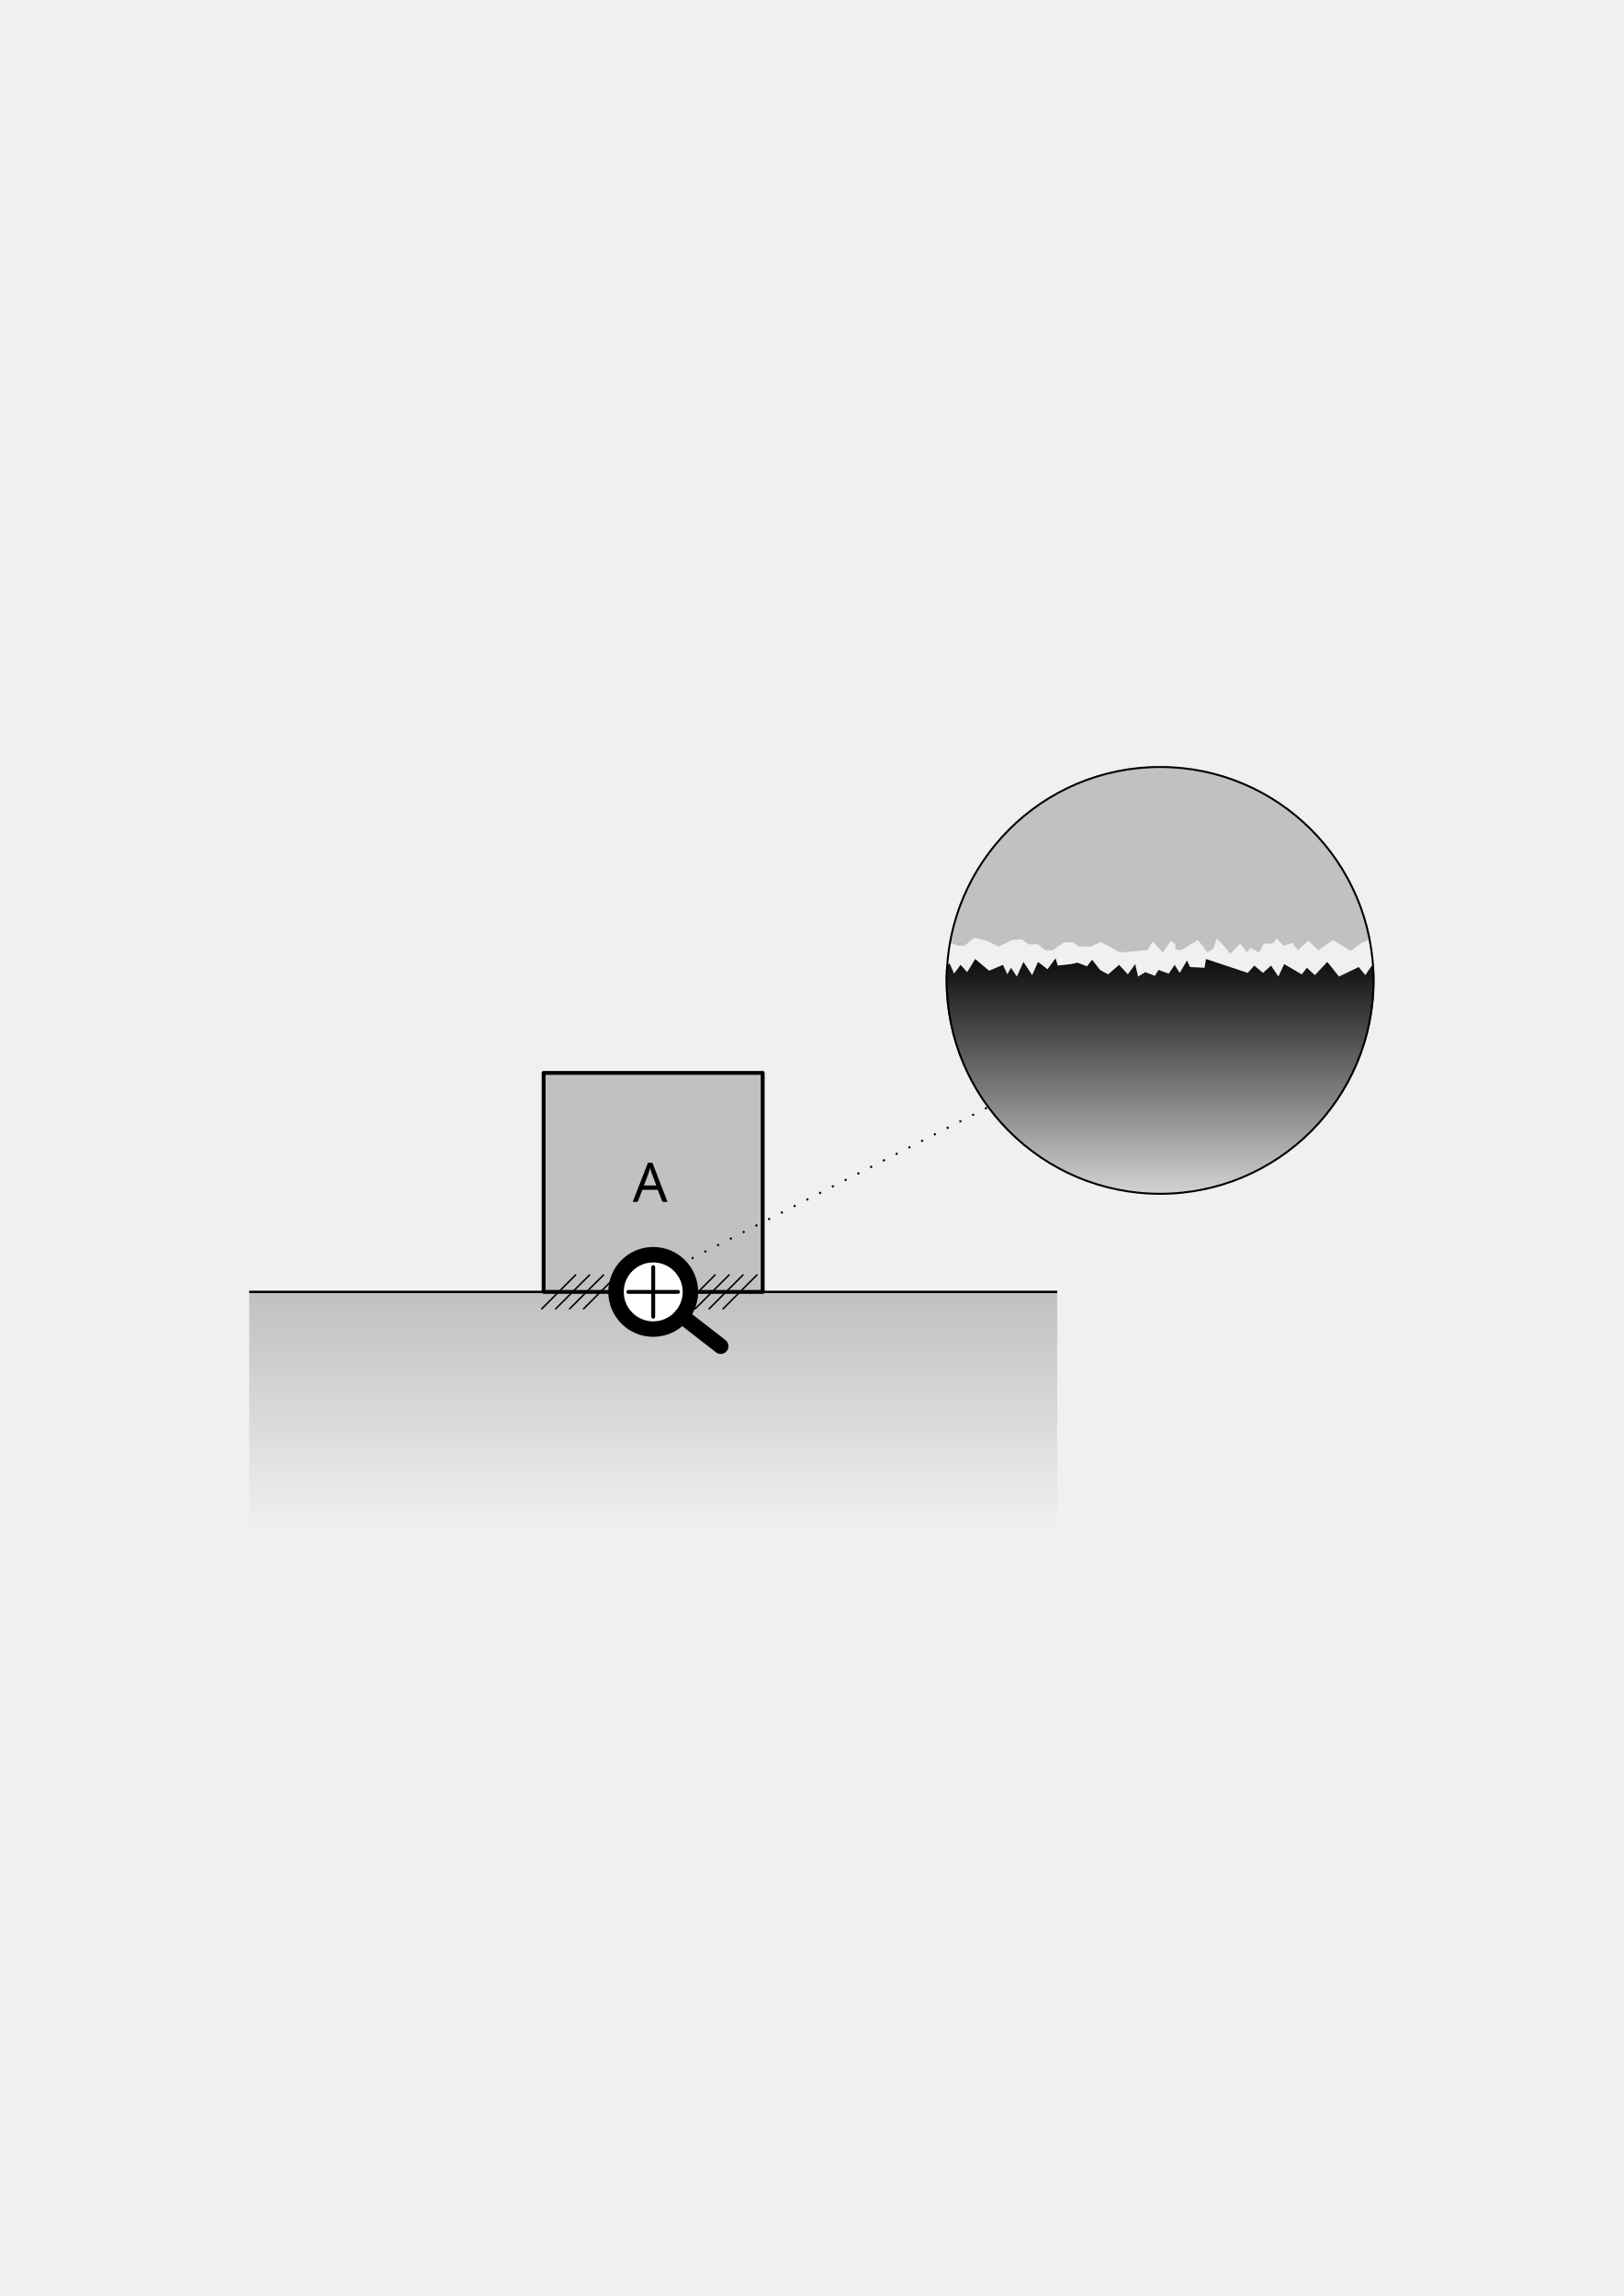
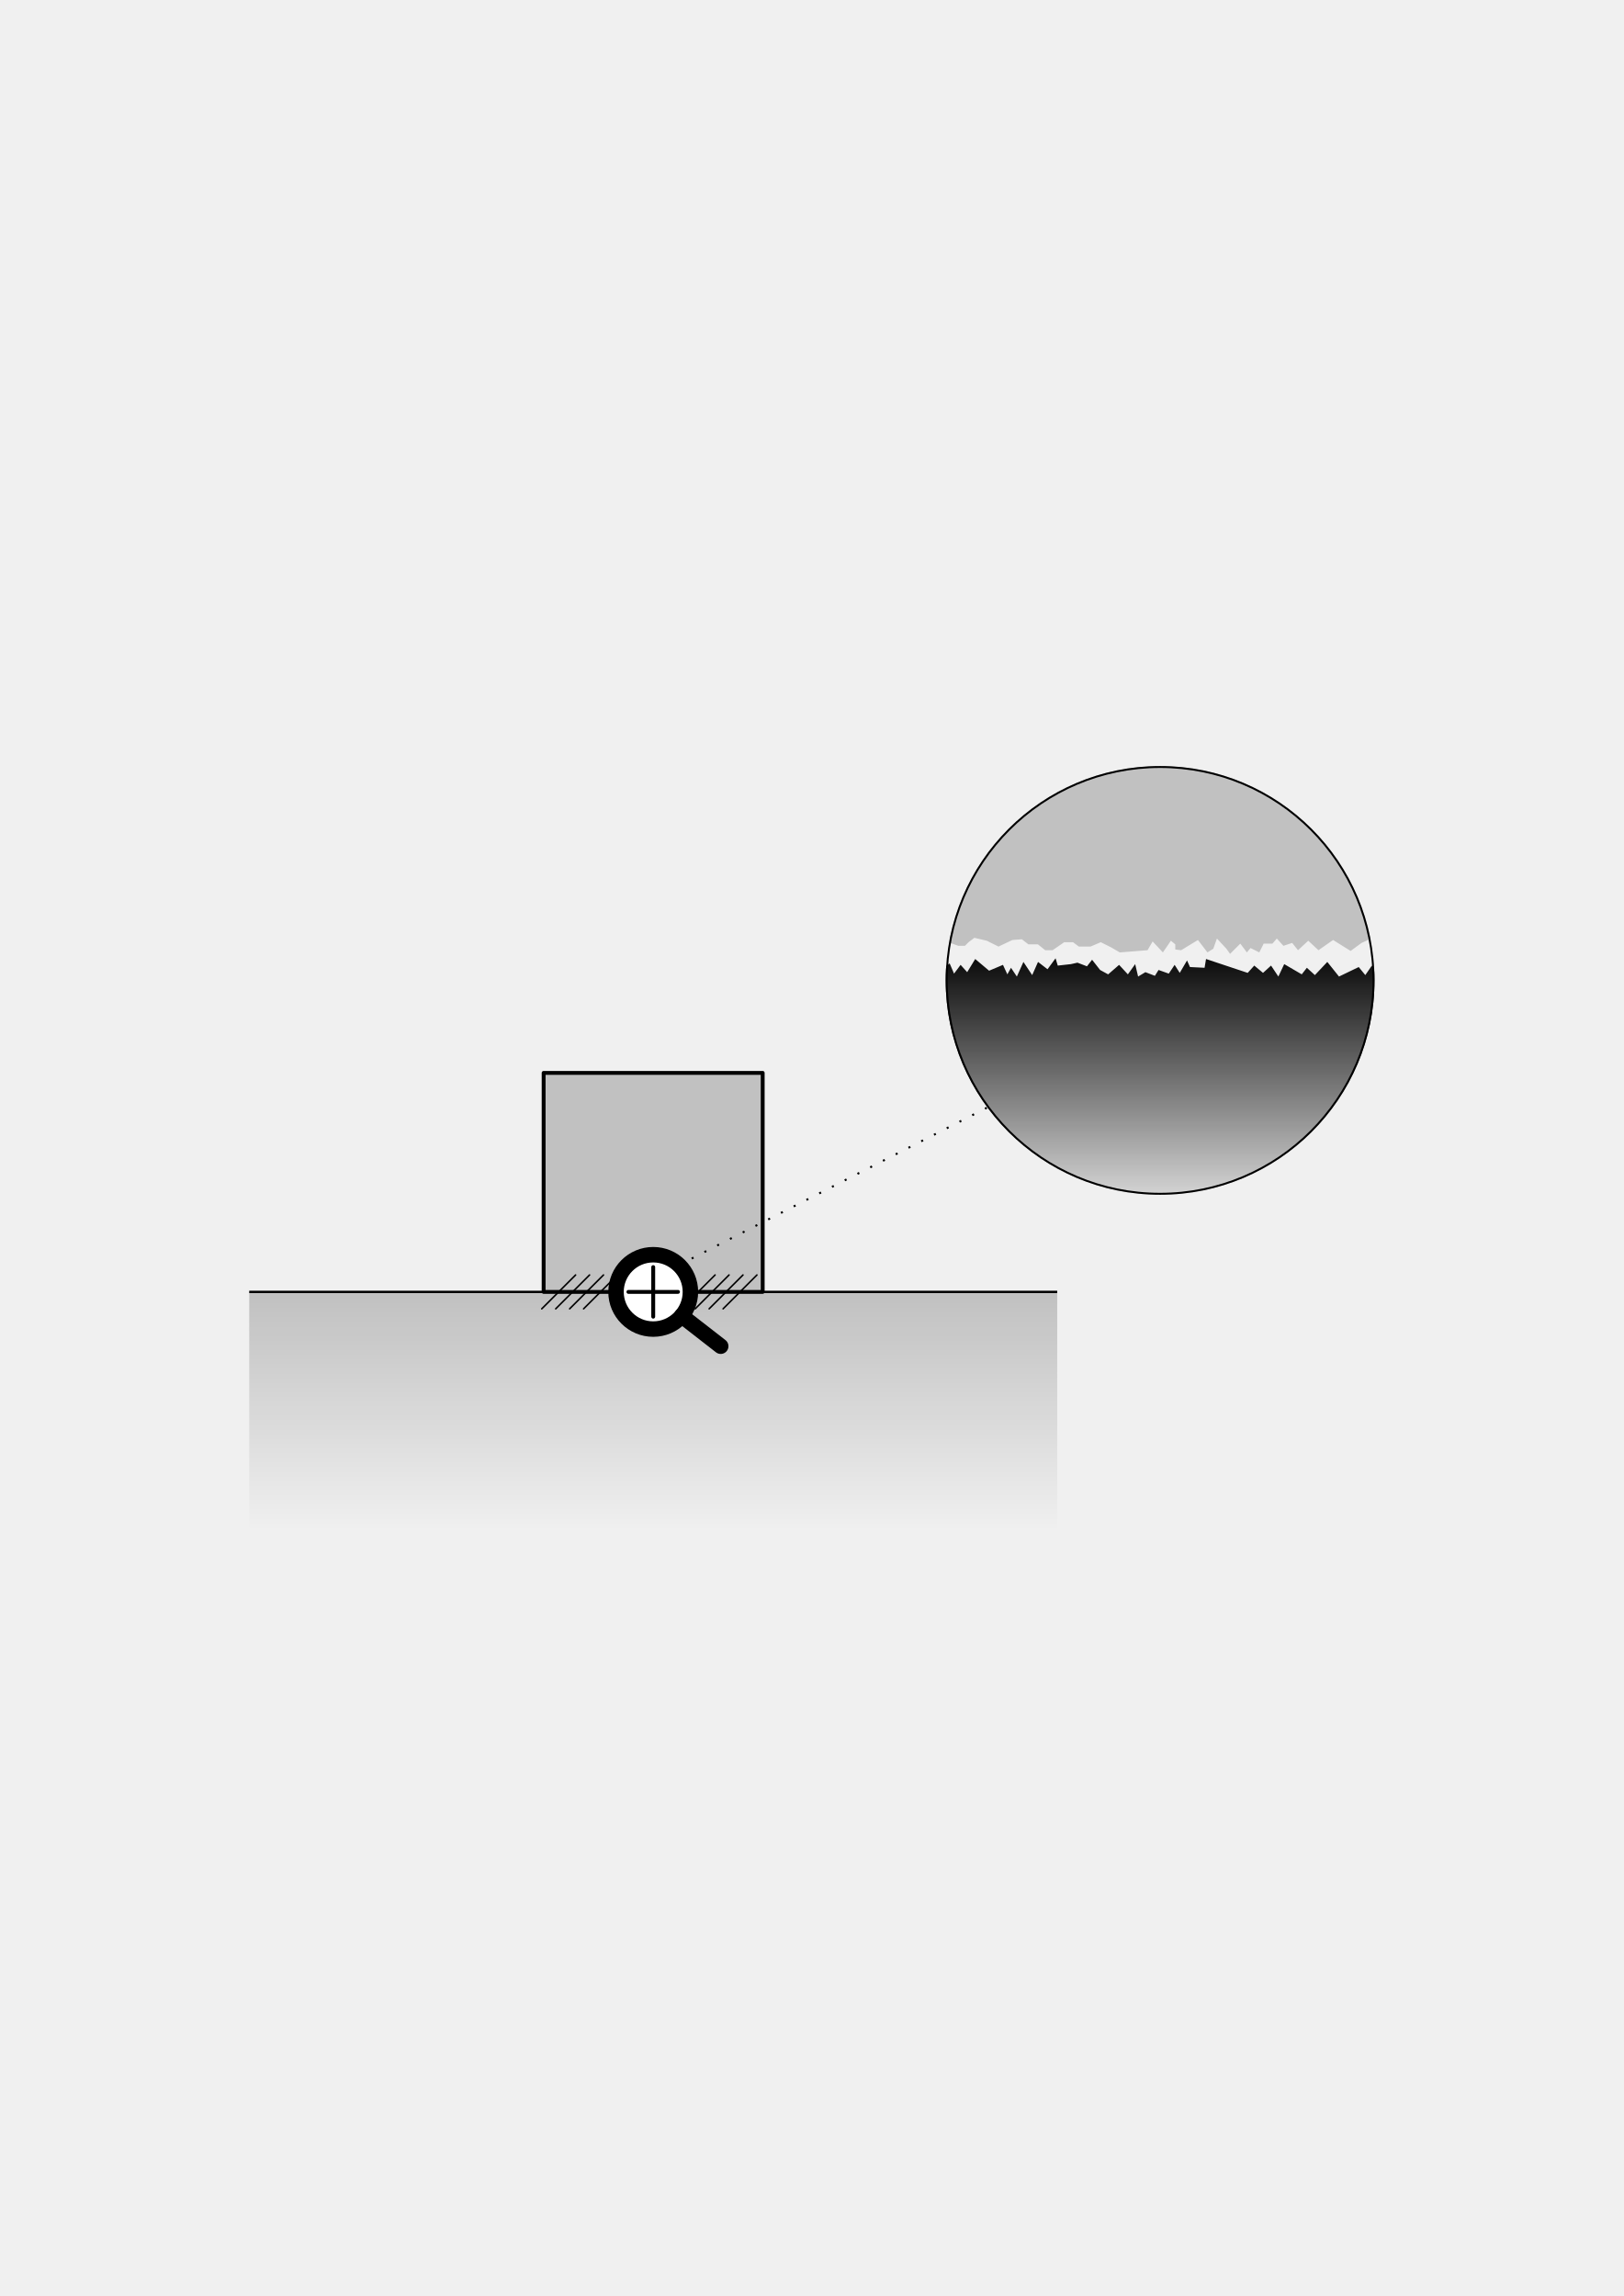
<svg xmlns="http://www.w3.org/2000/svg" xmlns:xlink="http://www.w3.org/1999/xlink" width="210mm" height="297mm" viewBox="0 0 210 297" version="1.1" id="svg11275">
  <defs id="defs11272">
    <linearGradient gradientTransform="matrix(0,0.2947017,-20.47994,0,2228.386,207.0128)" xlink:href="#linearGradient4496" id="linearGradient4498-5-4" x1="-135.54" y1="104.683" x2="-30.738" y2="104.683" gradientUnits="userSpaceOnUse" />
    <linearGradient id="linearGradient4496">
      <stop style="stop-color:#000000;stop-opacity:1;" offset="0" id="stop4492" />
      <stop style="stop-color:#000000;stop-opacity:0;" offset="1" id="stop4494" />
    </linearGradient>
    <clipPath clipPathUnits="userSpaceOnUse" id="clipPath1653-3">
      <circle style="opacity:1;fill:none;fill-opacity:0.196;fill-rule:evenodd;stroke:#000000;stroke-width:0.3;stroke-linecap:round;stroke-linejoin:round;stroke-miterlimit:4;stroke-dasharray:none;stroke-dashoffset:0;stroke-opacity:1;paint-order:normal" id="circle1655-4" cx="-78.51" cy="377.916" r="27.729" />
    </clipPath>
    <linearGradient gradientTransform="matrix(0,0.3490321,-12.33178,0,1211.081,425.9025)" xlink:href="#linearGradient4496" id="linearGradient4498-5-9" x1="-135.54" y1="104.683" x2="-30.738" y2="104.683" gradientUnits="userSpaceOnUse" />
    <clipPath clipPathUnits="userSpaceOnUse" id="clipPath1599-1">
      <path style="fill:none;fill-opacity:1;stroke:#000000;stroke-width:0.265px;stroke-linecap:butt;stroke-linejoin:miter;stroke-opacity:1" d="m -111.31,381.486 v 30.797 h 62.925 v -30.797 l -3.492,0.846 -0.472,-1.134 -0.85,1.228 -0.85,-1.039 -2.551,1.228 -1.512,-1.89 -1.606,1.701 -1.039,-0.945 -0.661,0.85 -2.268,-1.323 -0.756,1.606 -0.945,-1.417 -1.039,0.945 -1.134,-0.945 -0.85,0.945 -5.386,-1.795 -0.189,1.134 -1.89,-0.095 -0.378,-0.85 -0.945,1.606 -0.661,-1.039 -0.756,1.134 -1.323,-0.472 -0.472,0.756 -1.228,-0.472 -0.945,0.567 -0.378,-1.606 -0.945,1.323 -1.134,-1.228 -1.417,1.228 -1.039,-0.567 -1.039,-1.323 -0.661,0.85 -1.228,-0.472 -0.85,0.189 -1.701,0.189 -0.283,-0.945 -1.039,1.417 -1.228,-0.945 -0.756,1.701 -1.134,-1.701 -0.85,1.89 -0.756,-1.134 -0.472,0.85 -0.567,-1.228 -1.795,0.756 -1.795,-1.512 -1.039,1.701 -0.85,-0.945 -0.85,1.134 -0.567,-1.323 -1.701,1.323 -0.85,-1.228 z" id="path1601-7" />
    </clipPath>
    <clipPath clipPathUnits="userSpaceOnUse" id="clipPath1649-2">
      <circle style="opacity:1;fill:none;fill-opacity:0.196;fill-rule:evenodd;stroke:#000000;stroke-width:0.3;stroke-linecap:round;stroke-linejoin:round;stroke-miterlimit:4;stroke-dasharray:none;stroke-dashoffset:0;stroke-opacity:1;paint-order:normal" id="circle1651-1" cx="-78.51" cy="377.916" r="27.729" />
    </clipPath>
  </defs>
  <g id="layer1">
    <rect style="fill:#000000;fill-opacity:0.196;fill-rule:evenodd;stroke:#000000;stroke-width:0.5;stroke-linecap:round;stroke-linejoin:round;stroke-miterlimit:4;stroke-dasharray:none;stroke-dashoffset:0;stroke-opacity:1;paint-order:markers stroke fill" id="rect821-2-7" width="28.331" height="28.331" x="70.31" y="138.783" />
-     <text xml:space="preserve" style="font-style:normal;font-variant:normal;font-weight:normal;font-stretch:normal;font-size:7.056px;line-height:1.25;font-family:'Math Symbols';-inkscape-font-specification:'Math Symbols';letter-spacing:0px;word-spacing:0px;fill:#000000;fill-opacity:1;stroke:none;stroke-width:0.265" x="81.833" y="155.473" id="text825-7-0">
-       <tspan id="tspan823-7-6" x="81.833" y="155.473" style="font-style:normal;font-variant:normal;font-weight:normal;font-stretch:normal;font-family:'CMU Classical Serif';-inkscape-font-specification:'CMU Classical Serif';stroke-width:0.265">A</tspan>
-     </text>
    <path style="fill:none;stroke:#000000;stroke-width:0.3;stroke-linecap:butt;stroke-linejoin:miter;stroke-miterlimit:4;stroke-dasharray:none;stroke-opacity:1" d="M 32.232,167.113 H 136.734" id="path817-7-7" />
    <path id="path1000-6-3-1" d="m 136.734,167.113 v 30.797 H 32.232 v -30.797 z" style="opacity:0.2;fill:url(#linearGradient4498-5-4);fill-opacity:1;stroke:none;stroke-width:0.3;stroke-linecap:butt;stroke-linejoin:miter;stroke-miterlimit:4;stroke-dasharray:none;stroke-opacity:1" />
    <g id="g1709" transform="translate(225.3637,-254.7043)">
      <g transform="translate(3.185821,3.607549)" clip-path="url(#clipPath1653-3)" id="g1613">
        <path id="path1000-6-3-6" d="m -48.385,378.647 v 36.475 h -62.925 v -36.475 z" style="opacity:1;fill:url(#linearGradient4498-5-9);fill-opacity:1;stroke:none;stroke-width:0.3;stroke-linecap:butt;stroke-linejoin:miter;stroke-miterlimit:4;stroke-dasharray:none;stroke-opacity:1" clip-path="url(#clipPath1599-1)" transform="translate(1.228423,-5.197173)" />
        <path id="path1583" d="m -47.157,373.45 v -24.1 l -62.925,-2e-5 v 24.1 l 1.697,-0.571 1.134,0.945 1.606,-0.756 1.039,0.378 h 0.85 l 0.472,-0.472 0.756,-0.567 1.606,0.378 1.512,0.756 1.795,-0.85 1.228,-0.095 0.85,0.661 h 1.228 l 0.945,0.756 h 0.945 l 1.512,-1.039 h 1.134 l 0.756,0.567 h 1.512 l 1.323,-0.567 1.323,0.661 1.134,0.661 3.591,-0.283 0.661,-1.134 1.323,1.417 1.039,-1.512 0.567,0.472 v 0.661 l 0.756,0.095 2.173,-1.323 1.228,1.606 0.756,-0.472 0.472,-1.323 1.228,1.323 0.472,0.661 1.323,-1.323 0.85,1.134 0.472,-0.567 1.134,0.567 0.567,-1.134 h 1.134 l 0.567,-0.661 0.85,0.945 1.134,-0.378 0.756,0.945 1.323,-1.228 1.323,1.228 1.89,-1.323 2.268,1.417 1.417,-1.039 1.039,-0.472 1.323,0.85 1.512,-0.378 z" style="fill:#000000;fill-opacity:0.196;stroke:none;stroke-width:0.265px;stroke-linecap:butt;stroke-linejoin:miter;stroke-opacity:1" />
      </g>
      <circle transform="translate(3.185821,3.607549)" clip-path="url(#clipPath1649-2)" r="27.729" cy="377.916" cx="-78.51" id="path1609" style="opacity:1;fill:none;fill-opacity:0.196;fill-rule:evenodd;stroke:#000000;stroke-width:0.5;stroke-linecap:round;stroke-linejoin:round;stroke-miterlimit:4;stroke-dasharray:none;stroke-dashoffset:0;stroke-opacity:1;paint-order:normal" />
    </g>
    <g id="g1669" transform="translate(227.0171,-204.5985)">
      <circle r="4.811" cy="371.712" cx="-142.534" id="path1657" style="opacity:1;fill:#ffffff;fill-opacity:1;fill-rule:evenodd;stroke:#000000;stroke-width:2;stroke-linecap:round;stroke-linejoin:round;stroke-miterlimit:4;stroke-dasharray:none;stroke-dashoffset:0;stroke-opacity:1;paint-order:normal" />
      <path id="path1659" d="m -145.742,371.712 h 6.414" style="fill:none;stroke:#000000;stroke-width:0.5;stroke-linecap:round;stroke-linejoin:round;stroke-miterlimit:4;stroke-dasharray:none;stroke-opacity:1" />
      <path style="fill:none;stroke:#000000;stroke-width:0.5;stroke-linecap:round;stroke-linejoin:round;stroke-miterlimit:4;stroke-dasharray:none;stroke-opacity:1" d="m -142.534,368.504 v 6.414" id="path1661" />
      <path id="path1663" d="m -138.853,374.809 5.049,3.928" style="fill:none;stroke:#000000;stroke-width:2;stroke-linecap:round;stroke-linejoin:round;stroke-miterlimit:4;stroke-dasharray:none;stroke-opacity:1" />
    </g>
    <path style="fill:none;stroke:#000000;stroke-width:0.265;stroke-linecap:butt;stroke-linejoin:miter;stroke-miterlimit:4;stroke-dasharray:0.265, 1.587;stroke-dashoffset:0;stroke-opacity:1" d="M 87.811,163.639 127.707,143.256" id="path1715" />
    <path style="fill:none;stroke:#000000;stroke-width:0.2;stroke-linecap:round;stroke-linejoin:round;stroke-miterlimit:4;stroke-dasharray:none;stroke-opacity:1" d="m 70.067,169.301 4.377,-4.377" id="path1738-7" />
    <path id="path1740-1" d="m 71.871,169.301 4.377,-4.377" style="fill:none;stroke:#000000;stroke-width:0.2;stroke-linecap:round;stroke-linejoin:round;stroke-miterlimit:4;stroke-dasharray:none;stroke-opacity:1" />
    <path style="fill:none;stroke:#000000;stroke-width:0.2;stroke-linecap:round;stroke-linejoin:round;stroke-miterlimit:4;stroke-dasharray:none;stroke-opacity:1" d="m 73.675,169.301 4.377,-4.377" id="path1744-8" />
    <path style="fill:none;stroke:#000000;stroke-width:0.2;stroke-linecap:round;stroke-linejoin:round;stroke-miterlimit:4;stroke-dasharray:none;stroke-opacity:1" d="m 75.479,169.301 4.377,-4.377" id="path1748-5" />
    <path id="path1766-1" d="m 88.108,169.301 4.377,-4.377" style="fill:none;stroke:#000000;stroke-width:0.2;stroke-linecap:round;stroke-linejoin:round;stroke-miterlimit:4;stroke-dasharray:none;stroke-opacity:1" />
    <path id="path1768-8" d="m 89.912,169.301 4.377,-4.377" style="fill:none;stroke:#000000;stroke-width:0.2;stroke-linecap:round;stroke-linejoin:round;stroke-miterlimit:4;stroke-dasharray:none;stroke-opacity:1" />
    <path style="fill:none;stroke:#000000;stroke-width:0.2;stroke-linecap:round;stroke-linejoin:round;stroke-miterlimit:4;stroke-dasharray:none;stroke-opacity:1" d="m 91.716,169.301 4.377,-4.377" id="path1770-1" />
    <path id="path1772-1" d="m 93.52,169.301 4.377,-4.377" style="fill:none;stroke:#000000;stroke-width:0.2;stroke-linecap:round;stroke-linejoin:round;stroke-miterlimit:4;stroke-dasharray:none;stroke-opacity:1" />
+     <flowRoot xml:space="preserve" id="flowRoot4985" style="font-style:normal;font-variant:normal;font-weight:normal;font-stretch:normal;font-size:26.667px;line-height:1.25;font-family:'Math Symbols';-inkscape-font-specification:'Math Symbols';letter-spacing:0px;word-spacing:0px;fill:#000000;fill-opacity:1;stroke:none" transform="matrix(0.2645833,0,0,0.2645833,41.21978,63.52821)">
+       <flowRegion id="flowRegion4981">
+         <rect id="rect4979" width="405.427" height="110.414" x="150.69" y="314.739" />
+       </flowRegion>
+       <flowPara id="flowPara4983" style="font-style:normal;font-variant:normal;font-weight:normal;font-stretch:normal;font-size:32px;font-family:'CMU Serif';-inkscape-font-specification:'CMU Serif'">$A$</flowPara>
+     </flowRoot>
  </g>
</svg>
